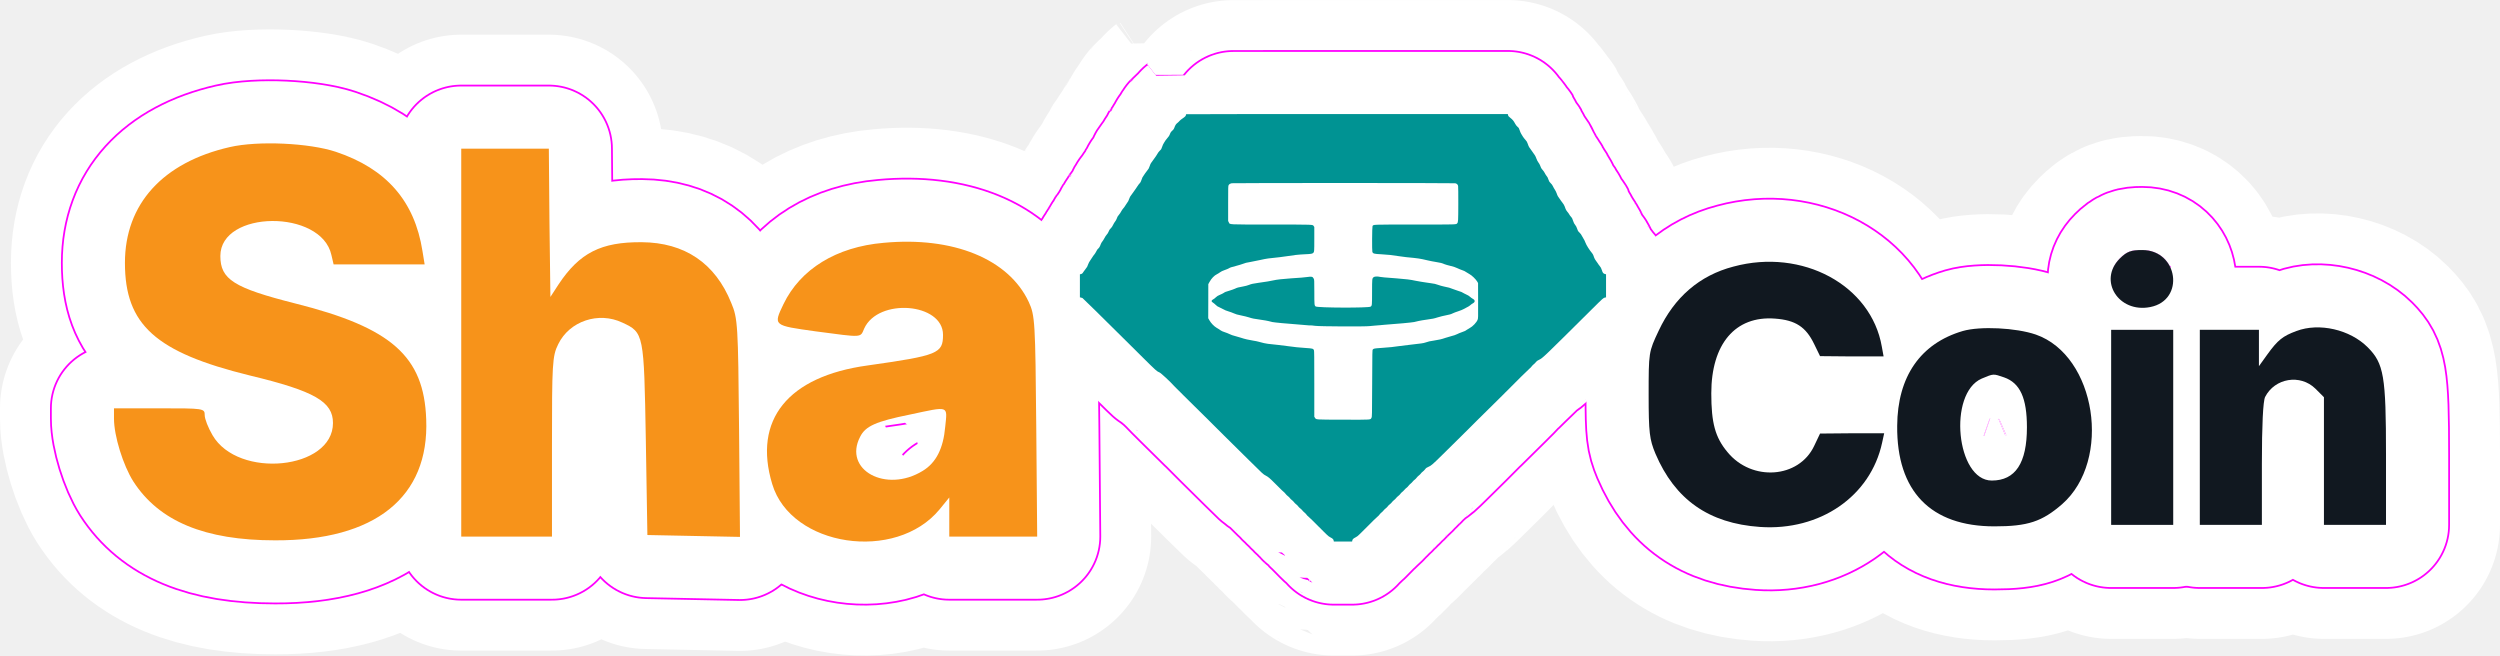
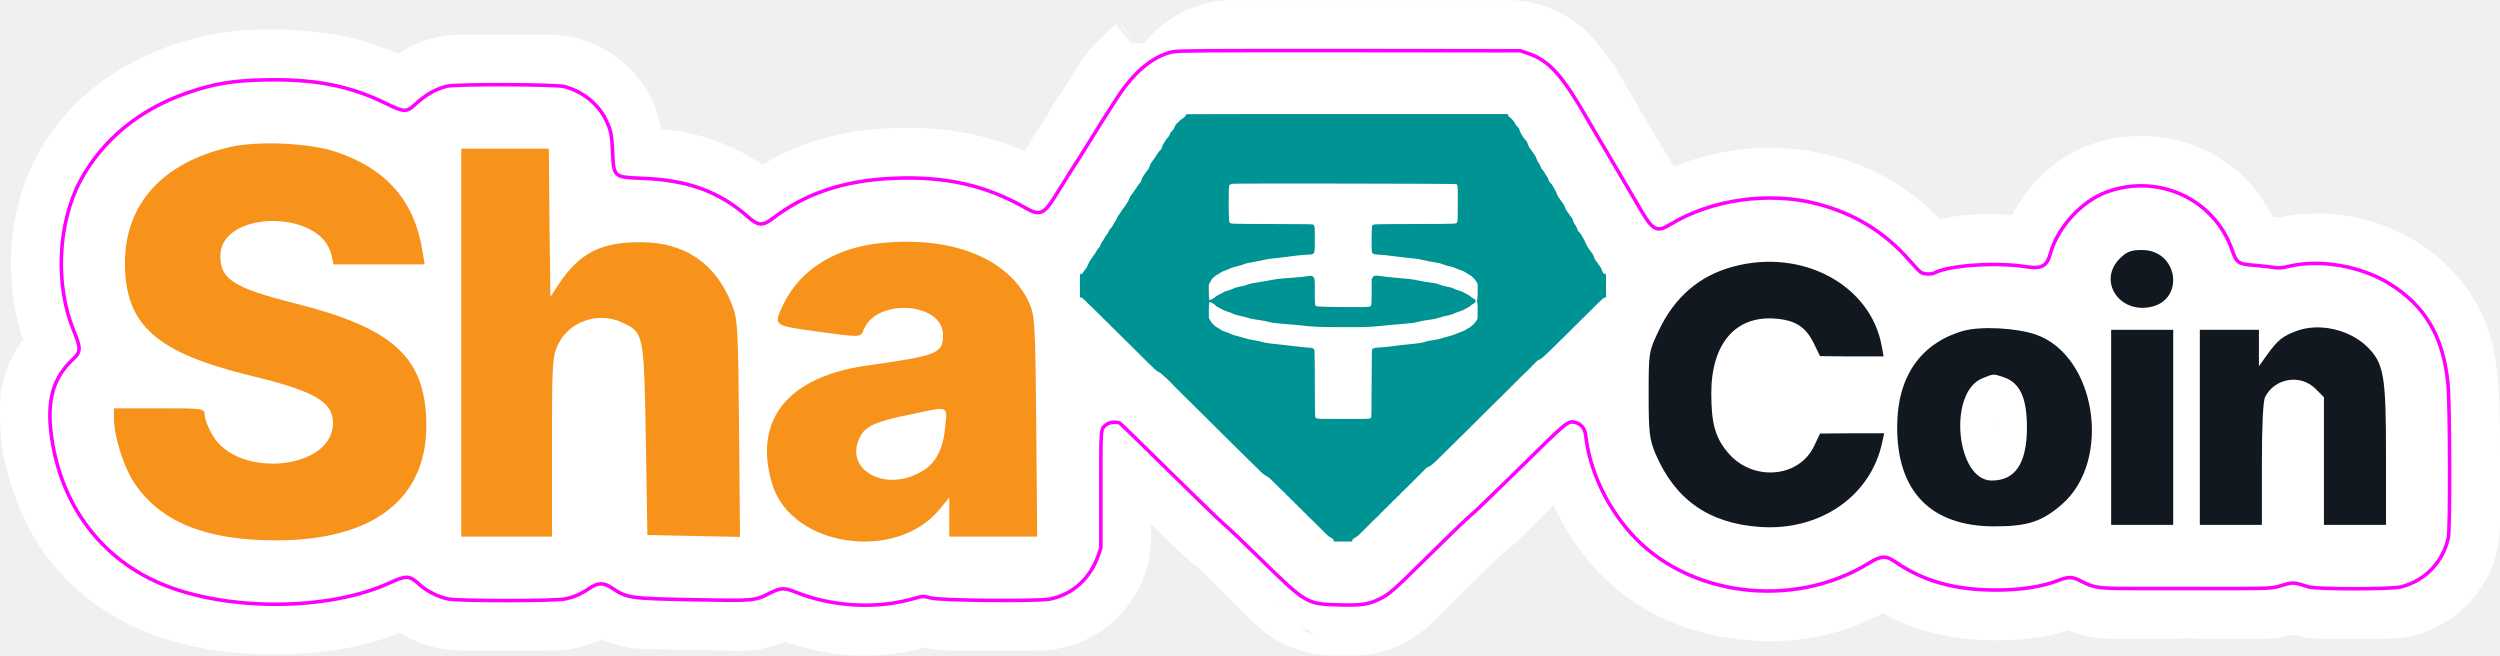
<svg xmlns="http://www.w3.org/2000/svg" viewBox="-16.032 -16.032 351.617 92.19" width="6.25in" height="1.639in">
  <g transform="translate(0.0 4.125) scale(0.4400046)">
    <g transform="translate(-46,338.6872) scale(0.1,-0.1)" fill="#fff" stroke="#fff" stroke-width="728.735" stroke-linejoin="round" stroke-linecap="round">
      <path d="M830 3375 c-214 -49 -335 -182 -335 -370 0 -198 98 -286 399 -360 208 -50 266 -84 266 -152 0 -149 -303 -180 -385 -39 -14 24 -25 52 -25 64 0 22 -3 22 -145 22 l-145 0 0 -33 c0 -55 29 -149 62 -201 82 -127 228 -188 453 -188 320 -1 493 138 483 387 -7 201 -111 293 -418 370 -197 50 -240 77 -240 152 0 147 323 150 355 3 l7 -30 145 0 146 0 -7 43 c-25 159 -115 263 -277 317 -84 28 -248 36 -339 15z" />
      <path d="M1570 2750 l0 -620 145 0 145 0 0 287 c0 266 1 290 20 328 36 74 129 105 205 69 69 -32 69 -35 75 -374 l5 -305 148 -3 148 -3 -3 348 c-3 328 -4 351 -25 400 -51 127 -149 193 -286 194 -130 1 -199 -34 -266 -135 l-26 -40 -3 237 -2 237 -140 0 -140 0 0 -620z" />
      <path d="M2920 3069 c-151 -13 -266 -84 -320 -196 -33 -69 -33 -68 103 -87 152 -20 142 -21 155 9 45 99 252 82 252 -20 0 -60 -16 -66 -241 -98 -255 -35 -367 -174 -305 -379 60 -201 395 -251 535 -81 l31 38 0 -63 0 -62 141 0 140 0 -3 353 c-3 333 -4 354 -24 397 -64 137 -241 210 -464 189z m197 -588 c-6 -69 -29 -115 -72 -141 -117 -72 -255 3 -200 109 17 34 50 49 159 71 127 27 120 30 113 -39z" />
    </g>
  </g>
  <g transform="translate(135.8527 0.0) scale(0.037)">
    <g transform="translate(0,1625) scale(0.1,-0.1)" fill="#fff" stroke="#fff" stroke-width="8666.127" stroke-linejoin="round">
      <path d="M4037 16243 c-4 -3 -7 -16 -7 -28 0 -35 -35 -71 -126 -131 -46 -30 -98 -72 -114 -92 -16 -20 -54 -57 -85 -81 -55 -44 -81 -85 -120 -193 -9 -26 -31 -60 -48 -75 -74 -66 -93 -92 -116 -158 -19 -53 -39 -84 -88 -138 -35 -38 -71 -83 -79 -99 -9 -17 -35 -58 -58 -92 -25 -37 -53 -96 -70 -151 -26 -82 -33 -95 -87 -145 -36 -35 -71 -81 -94 -124 -20 -38 -75 -121 -123 -184 -125 -164 -138 -185 -172 -287 -25 -76 -41 -104 -86 -156 -31 -35 -67 -84 -82 -109 -14 -25 -40 -63 -57 -85 -41 -52 -57 -83 -89 -181 -20 -62 -36 -89 -67 -120 -22 -21 -59 -70 -81 -107 -21 -37 -52 -82 -67 -100 -16 -18 -53 -70 -83 -117 -30 -47 -73 -106 -95 -132 -26 -30 -49 -71 -63 -115 -30 -89 -51 -130 -95 -183 -20 -24 -48 -66 -62 -94 -14 -27 -47 -72 -73 -100 -26 -28 -63 -83 -83 -121 -19 -39 -55 -93 -80 -120 -49 -56 -67 -86 -91 -160 -9 -28 -35 -73 -57 -100 -23 -28 -59 -87 -80 -133 -28 -59 -52 -95 -88 -128 -39 -36 -56 -62 -77 -118 -19 -48 -43 -87 -75 -121 -26 -28 -65 -87 -87 -133 -23 -45 -59 -103 -81 -128 -23 -27 -48 -70 -60 -106 -27 -80 -64 -142 -101 -168 -18 -13 -44 -51 -66 -98 -20 -42 -56 -98 -79 -125 -24 -26 -58 -73 -75 -105 -18 -31 -55 -87 -82 -124 -28 -38 -59 -96 -72 -135 -31 -91 -46 -118 -99 -180 -25 -29 -61 -79 -81 -110 -38 -63 -54 -77 -104 -88 l-32 -7 0 -438 0 -438 37 -7 c21 -3 48 -12 61 -19 18 -10 680 -661 1653 -1626 80 -80 366 -363 635 -630 502 -498 542 -535 640 -572 53 -20 415 -356 559 -519 17 -19 52 -54 78 -79 26 -25 98 -96 160 -158 62 -62 123 -124 137 -138 37 -37 802 -791 937 -925 65 -63 134 -132 153 -153 19 -21 211 -212 427 -425 216 -212 640 -631 942 -931 543 -537 552 -546 640 -590 97 -50 156 -99 344 -288 242 -243 365 -362 374 -362 5 0 23 -22 42 -48 19 -27 56 -64 83 -83 26 -19 61 -53 78 -76 16 -23 52 -57 78 -77 27 -19 62 -54 78 -77 16 -23 52 -59 81 -81 30 -21 65 -56 79 -78 14 -22 50 -57 79 -79 29 -22 66 -57 81 -78 15 -21 49 -55 76 -76 27 -21 65 -60 84 -87 20 -28 40 -50 46 -50 9 0 334 -317 398 -387 14 -16 45 -46 69 -68 24 -22 58 -56 75 -75 17 -19 51 -52 75 -75 24 -22 73 -70 110 -107 42 -43 89 -78 131 -98 85 -42 119 -75 126 -122 l7 -38 347 0 347 0 7 38 c7 47 41 80 126 122 42 20 89 55 131 98 37 37 86 85 110 107 24 23 58 56 75 75 17 19 51 53 75 75 24 22 55 52 69 68 64 70 389 387 398 387 6 0 26 22 46 50 19 27 57 66 84 87 27 21 61 55 76 76 15 21 52 56 81 78 29 22 65 57 79 79 14 22 49 57 79 78 29 22 65 58 81 81 16 23 51 58 78 77 26 20 62 54 78 77 17 23 52 57 78 76 27 19 64 56 83 82 18 26 48 57 66 69 18 12 58 51 89 86 30 35 69 72 86 81 16 10 45 39 63 65 19 26 56 64 83 85 27 21 61 55 77 76 15 22 49 55 76 74 26 19 64 56 83 84 20 27 58 65 85 84 26 19 60 53 74 74 15 22 46 53 71 70 24 17 64 57 88 88 38 50 54 62 123 91 108 45 161 91 551 476 184 182 512 505 727 717 216 213 408 404 427 425 19 21 88 90 153 153 135 134 900 888 937 925 14 14 75 76 137 138 62 62 134 133 160 158 26 25 62 60 78 79 63 70 663 659 689 677 16 10 45 41 67 70 21 29 58 66 82 84 24 17 60 53 79 79 29 39 54 57 120 89 144 69 125 51 2039 1951 402 399 410 406 472 416 l37 7 0 439 0 439 -27 6 c-74 15 -101 45 -129 144 -22 73 -48 123 -88 168 -19 20 -47 60 -64 89 -17 28 -51 76 -75 106 -25 31 -54 81 -66 114 -12 32 -28 76 -36 99 -9 23 -30 59 -49 80 -98 116 -216 304 -250 398 -19 53 -50 118 -70 144 -19 27 -49 78 -65 113 -20 44 -47 81 -87 120 -54 50 -63 64 -92 150 -24 68 -45 109 -77 147 -32 39 -52 76 -70 133 -31 101 -47 131 -95 183 -20 22 -47 59 -58 81 -11 22 -43 66 -70 97 -30 34 -59 80 -71 115 -12 32 -28 77 -37 100 -8 23 -25 55 -37 72 -12 17 -60 83 -107 146 -111 152 -125 175 -156 269 -15 43 -46 107 -70 142 -24 35 -57 93 -73 129 -21 46 -47 82 -86 118 -47 44 -59 64 -80 125 -30 88 -39 106 -82 158 -19 23 -47 69 -63 103 -16 33 -53 86 -81 117 -50 55 -66 85 -103 187 -10 26 -36 71 -59 99 -27 34 -54 88 -78 155 -33 90 -51 120 -152 256 -129 173 -133 179 -173 296 -24 71 -39 96 -89 151 -34 36 -76 91 -94 120 -18 30 -48 79 -66 108 -18 29 -45 90 -59 137 -24 77 -31 88 -81 131 -36 32 -66 70 -91 118 -55 105 -95 154 -182 222 -66 52 -78 66 -86 102 l-10 42 -6111 0 c-3362 0 -6115 -3 -6118 -7z" />
    </g>
  </g>
  <g transform="translate(215.8527 19.125) scale(0.4156634)">
    <g transform="translate(-45.52095,350) scale(0.1,-0.1)" fill="#fff" stroke="#fff" stroke-width="771.409" stroke-linejoin="round" stroke-linecap="round">
      <path d="M2049 3471 c-74 -74 -4 -185 103 -164 119 23 95 193 -27 193 -38 0 -52 -5 -76 -29z" />
      <path d="M742 3444 c-115 -30 -200 -104 -253 -217 -34 -72 -34 -73 -34 -217 0 -128 3 -151 23 -199 66 -155 180 -236 354 -248 203 -14 374 104 413 285 l7 32 -109 0 -108 -1 -20 -42 c-52 -110 -211 -121 -293 -21 -42 50 -55 99 -55 199 0 167 81 263 215 253 70 -5 105 -28 133 -86 l20 -41 107 -1 108 0 -6 33 c-36 208 -269 334 -502 271z" />
      <path d="M1518 3226 c-143 -42 -221 -154 -222 -321 -2 -221 113 -340 329 -340 113 0 161 16 229 75 170 149 115 503 -89 574 -67 23 -188 29 -247 12z m140 -157 c54 -19 77 -70 77 -169 0 -121 -39 -180 -119 -180 -120 0 -149 295 -34 345 41 17 38 17 76 4z" />
      <path d="M2647 3226 c-46 -17 -63 -30 -99 -80 l-28 -39 0 61 0 62 -100 0 -100 0 0 -330 0 -330 105 0 105 0 0 206 c0 131 4 213 11 227 33 64 119 78 170 28 l29 -29 0 -216 0 -216 105 0 105 0 0 238 c0 265 -7 308 -62 363 -60 60 -164 84 -241 55z" />
      <path d="M2020 2900 l0 -330 105 0 105 0 0 330 0 330 -105 0 -105 0 0 -330z" />
    </g>
  </g>
  <g transform="translate(0.0 4.125) scale(0.4400046)">
    <g transform="translate(-46,338.6872) scale(0.1,-0.1)" fill="#fff" stroke="#fff" stroke-width="409.087" stroke-linejoin="round" stroke-linecap="round">
      <path d="M830 3375 c-214 -49 -335 -182 -335 -370 0 -198 98 -286 399 -360 208 -50 266 -84 266 -152 0 -149 -303 -180 -385 -39 -14 24 -25 52 -25 64 0 22 -3 22 -145 22 l-145 0 0 -33 c0 -55 29 -149 62 -201 82 -127 228 -188 453 -188 320 -1 493 138 483 387 -7 201 -111 293 -418 370 -197 50 -240 77 -240 152 0 147 323 150 355 3 l7 -30 145 0 146 0 -7 43 c-25 159 -115 263 -277 317 -84 28 -248 36 -339 15z" />
      <path d="M1570 2750 l0 -620 145 0 145 0 0 287 c0 266 1 290 20 328 36 74 129 105 205 69 69 -32 69 -35 75 -374 l5 -305 148 -3 148 -3 -3 348 c-3 328 -4 351 -25 400 -51 127 -149 193 -286 194 -130 1 -199 -34 -266 -135 l-26 -40 -3 237 -2 237 -140 0 -140 0 0 -620z" />
      <path d="M2920 3069 c-151 -13 -266 -84 -320 -196 -33 -69 -33 -68 103 -87 152 -20 142 -21 155 9 45 99 252 82 252 -20 0 -60 -16 -66 -241 -98 -255 -35 -367 -174 -305 -379 60 -201 395 -251 535 -81 l31 38 0 -63 0 -62 141 0 140 0 -3 353 c-3 333 -4 354 -24 397 -64 137 -241 210 -464 189z m197 -588 c-6 -69 -29 -115 -72 -141 -117 -72 -255 3 -200 109 17 34 50 49 159 71 127 27 120 30 113 -39z" />
    </g>
  </g>
  <g transform="translate(135.8527 0.0) scale(0.037)">
    <g transform="translate(0,1625) scale(0.1,-0.1)" fill="#fff" stroke="#fff" stroke-width="4864.865" stroke-linejoin="round">
      <path d="M4037 16243 c-4 -3 -7 -16 -7 -28 0 -35 -35 -71 -126 -131 -46 -30 -98 -72 -114 -92 -16 -20 -54 -57 -85 -81 -55 -44 -81 -85 -120 -193 -9 -26 -31 -60 -48 -75 -74 -66 -93 -92 -116 -158 -19 -53 -39 -84 -88 -138 -35 -38 -71 -83 -79 -99 -9 -17 -35 -58 -58 -92 -25 -37 -53 -96 -70 -151 -26 -82 -33 -95 -87 -145 -36 -35 -71 -81 -94 -124 -20 -38 -75 -121 -123 -184 -125 -164 -138 -185 -172 -287 -25 -76 -41 -104 -86 -156 -31 -35 -67 -84 -82 -109 -14 -25 -40 -63 -57 -85 -41 -52 -57 -83 -89 -181 -20 -62 -36 -89 -67 -120 -22 -21 -59 -70 -81 -107 -21 -37 -52 -82 -67 -100 -16 -18 -53 -70 -83 -117 -30 -47 -73 -106 -95 -132 -26 -30 -49 -71 -63 -115 -30 -89 -51 -130 -95 -183 -20 -24 -48 -66 -62 -94 -14 -27 -47 -72 -73 -100 -26 -28 -63 -83 -83 -121 -19 -39 -55 -93 -80 -120 -49 -56 -67 -86 -91 -160 -9 -28 -35 -73 -57 -100 -23 -28 -59 -87 -80 -133 -28 -59 -52 -95 -88 -128 -39 -36 -56 -62 -77 -118 -19 -48 -43 -87 -75 -121 -26 -28 -65 -87 -87 -133 -23 -45 -59 -103 -81 -128 -23 -27 -48 -70 -60 -106 -27 -80 -64 -142 -101 -168 -18 -13 -44 -51 -66 -98 -20 -42 -56 -98 -79 -125 -24 -26 -58 -73 -75 -105 -18 -31 -55 -87 -82 -124 -28 -38 -59 -96 -72 -135 -31 -91 -46 -118 -99 -180 -25 -29 -61 -79 -81 -110 -38 -63 -54 -77 -104 -88 l-32 -7 0 -438 0 -438 37 -7 c21 -3 48 -12 61 -19 18 -10 680 -661 1653 -1626 80 -80 366 -363 635 -630 502 -498 542 -535 640 -572 53 -20 415 -356 559 -519 17 -19 52 -54 78 -79 26 -25 98 -96 160 -158 62 -62 123 -124 137 -138 37 -37 802 -791 937 -925 65 -63 134 -132 153 -153 19 -21 211 -212 427 -425 216 -212 640 -631 942 -931 543 -537 552 -546 640 -590 97 -50 156 -99 344 -288 242 -243 365 -362 374 -362 5 0 23 -22 42 -48 19 -27 56 -64 83 -83 26 -19 61 -53 78 -76 16 -23 52 -57 78 -77 27 -19 62 -54 78 -77 16 -23 52 -59 81 -81 30 -21 65 -56 79 -78 14 -22 50 -57 79 -79 29 -22 66 -57 81 -78 15 -21 49 -55 76 -76 27 -21 65 -60 84 -87 20 -28 40 -50 46 -50 9 0 334 -317 398 -387 14 -16 45 -46 69 -68 24 -22 58 -56 75 -75 17 -19 51 -52 75 -75 24 -22 73 -70 110 -107 42 -43 89 -78 131 -98 85 -42 119 -75 126 -122 l7 -38 347 0 347 0 7 38 c7 47 41 80 126 122 42 20 89 55 131 98 37 37 86 85 110 107 24 23 58 56 75 75 17 19 51 53 75 75 24 22 55 52 69 68 64 70 389 387 398 387 6 0 26 22 46 50 19 27 57 66 84 87 27 21 61 55 76 76 15 21 52 56 81 78 29 22 65 57 79 79 14 22 49 57 79 78 29 22 65 58 81 81 16 23 51 58 78 77 26 20 62 54 78 77 17 23 52 57 78 76 27 19 64 56 83 82 18 26 48 57 66 69 18 12 58 51 89 86 30 35 69 72 86 81 16 10 45 39 63 65 19 26 56 64 83 85 27 21 61 55 77 76 15 22 49 55 76 74 26 19 64 56 83 84 20 27 58 65 85 84 26 19 60 53 74 74 15 22 46 53 71 70 24 17 64 57 88 88 38 50 54 62 123 91 108 45 161 91 551 476 184 182 512 505 727 717 216 213 408 404 427 425 19 21 88 90 153 153 135 134 900 888 937 925 14 14 75 76 137 138 62 62 134 133 160 158 26 25 62 60 78 79 63 70 663 659 689 677 16 10 45 41 67 70 21 29 58 66 82 84 24 17 60 53 79 79 29 39 54 57 120 89 144 69 125 51 2039 1951 402 399 410 406 472 416 l37 7 0 439 0 439 -27 6 c-74 15 -101 45 -129 144 -22 73 -48 123 -88 168 -19 20 -47 60 -64 89 -17 28 -51 76 -75 106 -25 31 -54 81 -66 114 -12 32 -28 76 -36 99 -9 23 -30 59 -49 80 -98 116 -216 304 -250 398 -19 53 -50 118 -70 144 -19 27 -49 78 -65 113 -20 44 -47 81 -87 120 -54 50 -63 64 -92 150 -24 68 -45 109 -77 147 -32 39 -52 76 -70 133 -31 101 -47 131 -95 183 -20 22 -47 59 -58 81 -11 22 -43 66 -70 97 -30 34 -59 80 -71 115 -12 32 -28 77 -37 100 -8 23 -25 55 -37 72 -12 17 -60 83 -107 146 -111 152 -125 175 -156 269 -15 43 -46 107 -70 142 -24 35 -57 93 -73 129 -21 46 -47 82 -86 118 -47 44 -59 64 -80 125 -30 88 -39 106 -82 158 -19 23 -47 69 -63 103 -16 33 -53 86 -81 117 -50 55 -66 85 -103 187 -10 26 -36 71 -59 99 -27 34 -54 88 -78 155 -33 90 -51 120 -152 256 -129 173 -133 179 -173 296 -24 71 -39 96 -89 151 -34 36 -76 91 -94 120 -18 30 -48 79 -66 108 -18 29 -45 90 -59 137 -24 77 -31 88 -81 131 -36 32 -66 70 -91 118 -55 105 -95 154 -182 222 -66 52 -78 66 -86 102 l-10 42 -6111 0 c-3362 0 -6115 -3 -6118 -7z" />
    </g>
  </g>
  <g transform="translate(215.8527 19.125) scale(0.4156634)">
    <g transform="translate(-45.52095,350) scale(0.1,-0.1)" fill="#fff" stroke="#fff" stroke-width="433.043" stroke-linejoin="round" stroke-linecap="round">
      <path d="M2049 3471 c-74 -74 -4 -185 103 -164 119 23 95 193 -27 193 -38 0 -52 -5 -76 -29z" />
      <path d="M742 3444 c-115 -30 -200 -104 -253 -217 -34 -72 -34 -73 -34 -217 0 -128 3 -151 23 -199 66 -155 180 -236 354 -248 203 -14 374 104 413 285 l7 32 -109 0 -108 -1 -20 -42 c-52 -110 -211 -121 -293 -21 -42 50 -55 99 -55 199 0 167 81 263 215 253 70 -5 105 -28 133 -86 l20 -41 107 -1 108 0 -6 33 c-36 208 -269 334 -502 271z" />
      <path d="M1518 3226 c-143 -42 -221 -154 -222 -321 -2 -221 113 -340 329 -340 113 0 161 16 229 75 170 149 115 503 -89 574 -67 23 -188 29 -247 12z m140 -157 c54 -19 77 -70 77 -169 0 -121 -39 -180 -119 -180 -120 0 -149 295 -34 345 41 17 38 17 76 4z" />
      <path d="M2647 3226 c-46 -17 -63 -30 -99 -80 l-28 -39 0 61 0 62 -100 0 -100 0 0 -330 0 -330 105 0 105 0 0 206 c0 131 4 213 11 227 33 64 119 78 170 28 l29 -29 0 -216 0 -216 105 0 105 0 0 238 c0 265 -7 308 -62 363 -60 60 -164 84 -241 55z" />
      <path d="M2020 2900 l0 -330 105 0 105 0 0 330 0 330 -105 0 -105 0 0 -330z" />
    </g>
  </g>
-   <g id="CutContour">
-     <g transform="translate(0.0 4.125) scale(0.4400046)">
-       <g transform="translate(-46,338.6872) scale(0.1,-0.1)" fill="#FF00FF" stroke="#FF00FF" stroke-width="409.087" stroke-linejoin="round" stroke-linecap="round">
-         <path d="M830 3375 c-214 -49 -335 -182 -335 -370 0 -198 98 -286 399 -360 208 -50 266 -84 266 -152 0 -149 -303 -180 -385 -39 -14 24 -25 52 -25 64 0 22 -3 22 -145 22 l-145 0 0 -33 c0 -55 29 -149 62 -201 82 -127 228 -188 453 -188 320 -1 493 138 483 387 -7 201 -111 293 -418 370 -197 50 -240 77 -240 152 0 147 323 150 355 3 l7 -30 145 0 146 0 -7 43 c-25 159 -115 263 -277 317 -84 28 -248 36 -339 15z" />
-         <path d="M1570 2750 l0 -620 145 0 145 0 0 287 c0 266 1 290 20 328 36 74 129 105 205 69 69 -32 69 -35 75 -374 l5 -305 148 -3 148 -3 -3 348 c-3 328 -4 351 -25 400 -51 127 -149 193 -286 194 -130 1 -199 -34 -266 -135 l-26 -40 -3 237 -2 237 -140 0 -140 0 0 -620z" />
-         <path d="M2920 3069 c-151 -13 -266 -84 -320 -196 -33 -69 -33 -68 103 -87 152 -20 142 -21 155 9 45 99 252 82 252 -20 0 -60 -16 -66 -241 -98 -255 -35 -367 -174 -305 -379 60 -201 395 -251 535 -81 l31 38 0 -63 0 -62 141 0 140 0 -3 353 c-3 333 -4 354 -24 397 -64 137 -241 210 -464 189z m197 -588 c-6 -69 -29 -115 -72 -141 -117 -72 -255 3 -200 109 17 34 50 49 159 71 127 27 120 30 113 -39z" />
-       </g>
-     </g>
-     <g transform="translate(135.8527 0.0) scale(0.037)">
-       <g transform="translate(0,1625) scale(0.1,-0.1)" fill="#FF00FF" stroke="#FF00FF" stroke-width="4864.865" stroke-linejoin="round">
-         <path d="M4037 16243 c-4 -3 -7 -16 -7 -28 0 -35 -35 -71 -126 -131 -46 -30 -98 -72 -114 -92 -16 -20 -54 -57 -85 -81 -55 -44 -81 -85 -120 -193 -9 -26 -31 -60 -48 -75 -74 -66 -93 -92 -116 -158 -19 -53 -39 -84 -88 -138 -35 -38 -71 -83 -79 -99 -9 -17 -35 -58 -58 -92 -25 -37 -53 -96 -70 -151 -26 -82 -33 -95 -87 -145 -36 -35 -71 -81 -94 -124 -20 -38 -75 -121 -123 -184 -125 -164 -138 -185 -172 -287 -25 -76 -41 -104 -86 -156 -31 -35 -67 -84 -82 -109 -14 -25 -40 -63 -57 -85 -41 -52 -57 -83 -89 -181 -20 -62 -36 -89 -67 -120 -22 -21 -59 -70 -81 -107 -21 -37 -52 -82 -67 -100 -16 -18 -53 -70 -83 -117 -30 -47 -73 -106 -95 -132 -26 -30 -49 -71 -63 -115 -30 -89 -51 -130 -95 -183 -20 -24 -48 -66 -62 -94 -14 -27 -47 -72 -73 -100 -26 -28 -63 -83 -83 -121 -19 -39 -55 -93 -80 -120 -49 -56 -67 -86 -91 -160 -9 -28 -35 -73 -57 -100 -23 -28 -59 -87 -80 -133 -28 -59 -52 -95 -88 -128 -39 -36 -56 -62 -77 -118 -19 -48 -43 -87 -75 -121 -26 -28 -65 -87 -87 -133 -23 -45 -59 -103 -81 -128 -23 -27 -48 -70 -60 -106 -27 -80 -64 -142 -101 -168 -18 -13 -44 -51 -66 -98 -20 -42 -56 -98 -79 -125 -24 -26 -58 -73 -75 -105 -18 -31 -55 -87 -82 -124 -28 -38 -59 -96 -72 -135 -31 -91 -46 -118 -99 -180 -25 -29 -61 -79 -81 -110 -38 -63 -54 -77 -104 -88 l-32 -7 0 -438 0 -438 37 -7 c21 -3 48 -12 61 -19 18 -10 680 -661 1653 -1626 80 -80 366 -363 635 -630 502 -498 542 -535 640 -572 53 -20 415 -356 559 -519 17 -19 52 -54 78 -79 26 -25 98 -96 160 -158 62 -62 123 -124 137 -138 37 -37 802 -791 937 -925 65 -63 134 -132 153 -153 19 -21 211 -212 427 -425 216 -212 640 -631 942 -931 543 -537 552 -546 640 -590 97 -50 156 -99 344 -288 242 -243 365 -362 374 -362 5 0 23 -22 42 -48 19 -27 56 -64 83 -83 26 -19 61 -53 78 -76 16 -23 52 -57 78 -77 27 -19 62 -54 78 -77 16 -23 52 -59 81 -81 30 -21 65 -56 79 -78 14 -22 50 -57 79 -79 29 -22 66 -57 81 -78 15 -21 49 -55 76 -76 27 -21 65 -60 84 -87 20 -28 40 -50 46 -50 9 0 334 -317 398 -387 14 -16 45 -46 69 -68 24 -22 58 -56 75 -75 17 -19 51 -52 75 -75 24 -22 73 -70 110 -107 42 -43 89 -78 131 -98 85 -42 119 -75 126 -122 l7 -38 347 0 347 0 7 38 c7 47 41 80 126 122 42 20 89 55 131 98 37 37 86 85 110 107 24 23 58 56 75 75 17 19 51 53 75 75 24 22 55 52 69 68 64 70 389 387 398 387 6 0 26 22 46 50 19 27 57 66 84 87 27 21 61 55 76 76 15 21 52 56 81 78 29 22 65 57 79 79 14 22 49 57 79 78 29 22 65 58 81 81 16 23 51 58 78 77 26 20 62 54 78 77 17 23 52 57 78 76 27 19 64 56 83 82 18 26 48 57 66 69 18 12 58 51 89 86 30 35 69 72 86 81 16 10 45 39 63 65 19 26 56 64 83 85 27 21 61 55 77 76 15 22 49 55 76 74 26 19 64 56 83 84 20 27 58 65 85 84 26 19 60 53 74 74 15 22 46 53 71 70 24 17 64 57 88 88 38 50 54 62 123 91 108 45 161 91 551 476 184 182 512 505 727 717 216 213 408 404 427 425 19 21 88 90 153 153 135 134 900 888 937 925 14 14 75 76 137 138 62 62 134 133 160 158 26 25 62 60 78 79 63 70 663 659 689 677 16 10 45 41 67 70 21 29 58 66 82 84 24 17 60 53 79 79 29 39 54 57 120 89 144 69 125 51 2039 1951 402 399 410 406 472 416 l37 7 0 439 0 439 -27 6 c-74 15 -101 45 -129 144 -22 73 -48 123 -88 168 -19 20 -47 60 -64 89 -17 28 -51 76 -75 106 -25 31 -54 81 -66 114 -12 32 -28 76 -36 99 -9 23 -30 59 -49 80 -98 116 -216 304 -250 398 -19 53 -50 118 -70 144 -19 27 -49 78 -65 113 -20 44 -47 81 -87 120 -54 50 -63 64 -92 150 -24 68 -45 109 -77 147 -32 39 -52 76 -70 133 -31 101 -47 131 -95 183 -20 22 -47 59 -58 81 -11 22 -43 66 -70 97 -30 34 -59 80 -71 115 -12 32 -28 77 -37 100 -8 23 -25 55 -37 72 -12 17 -60 83 -107 146 -111 152 -125 175 -156 269 -15 43 -46 107 -70 142 -24 35 -57 93 -73 129 -21 46 -47 82 -86 118 -47 44 -59 64 -80 125 -30 88 -39 106 -82 158 -19 23 -47 69 -63 103 -16 33 -53 86 -81 117 -50 55 -66 85 -103 187 -10 26 -36 71 -59 99 -27 34 -54 88 -78 155 -33 90 -51 120 -152 256 -129 173 -133 179 -173 296 -24 71 -39 96 -89 151 -34 36 -76 91 -94 120 -18 30 -48 79 -66 108 -18 29 -45 90 -59 137 -24 77 -31 88 -81 131 -36 32 -66 70 -91 118 -55 105 -95 154 -182 222 -66 52 -78 66 -86 102 l-10 42 -6111 0 c-3362 0 -6115 -3 -6118 -7z" />
-       </g>
-     </g>
-     <g transform="translate(215.8527 19.125) scale(0.4156634)">
-       <g transform="translate(-45.52095,350) scale(0.1,-0.1)" fill="#FF00FF" stroke="#FF00FF" stroke-width="433.043" stroke-linejoin="round" stroke-linecap="round">
-         <path d="M2049 3471 c-74 -74 -4 -185 103 -164 119 23 95 193 -27 193 -38 0 -52 -5 -76 -29z" />
-         <path d="M742 3444 c-115 -30 -200 -104 -253 -217 -34 -72 -34 -73 -34 -217 0 -128 3 -151 23 -199 66 -155 180 -236 354 -248 203 -14 374 104 413 285 l7 32 -109 0 -108 -1 -20 -42 c-52 -110 -211 -121 -293 -21 -42 50 -55 99 -55 199 0 167 81 263 215 253 70 -5 105 -28 133 -86 l20 -41 107 -1 108 0 -6 33 c-36 208 -269 334 -502 271z" />
-         <path d="M1518 3226 c-143 -42 -221 -154 -222 -321 -2 -221 113 -340 329 -340 113 0 161 16 229 75 170 149 115 503 -89 574 -67 23 -188 29 -247 12z m140 -157 c54 -19 77 -70 77 -169 0 -121 -39 -180 -119 -180 -120 0 -149 295 -34 345 41 17 38 17 76 4z" />
-         <path d="M2647 3226 c-46 -17 -63 -30 -99 -80 l-28 -39 0 61 0 62 -100 0 -100 0 0 -330 0 -330 105 0 105 0 0 206 c0 131 4 213 11 227 33 64 119 78 170 28 l29 -29 0 -216 0 -216 105 0 105 0 0 238 c0 265 -7 308 -62 363 -60 60 -164 84 -241 55z" />
-         <path d="M2020 2900 l0 -330 105 0 105 0 0 330 0 330 -105 0 -105 0 0 -330z" />
-       </g>
-     </g>
-     <g transform="translate(0.0 4.125) scale(0.4400046)">
-       <g transform="translate(-46,338.6872) scale(0.1,-0.1)" fill="#fff" stroke="#fff" stroke-width="397.723" stroke-linejoin="round" stroke-linecap="round">
-         <path d="M830 3375 c-214 -49 -335 -182 -335 -370 0 -198 98 -286 399 -360 208 -50 266 -84 266 -152 0 -149 -303 -180 -385 -39 -14 24 -25 52 -25 64 0 22 -3 22 -145 22 l-145 0 0 -33 c0 -55 29 -149 62 -201 82 -127 228 -188 453 -188 320 -1 493 138 483 387 -7 201 -111 293 -418 370 -197 50 -240 77 -240 152 0 147 323 150 355 3 l7 -30 145 0 146 0 -7 43 c-25 159 -115 263 -277 317 -84 28 -248 36 -339 15z" />
-         <path d="M1570 2750 l0 -620 145 0 145 0 0 287 c0 266 1 290 20 328 36 74 129 105 205 69 69 -32 69 -35 75 -374 l5 -305 148 -3 148 -3 -3 348 c-3 328 -4 351 -25 400 -51 127 -149 193 -286 194 -130 1 -199 -34 -266 -135 l-26 -40 -3 237 -2 237 -140 0 -140 0 0 -620z" />
-         <path d="M2920 3069 c-151 -13 -266 -84 -320 -196 -33 -69 -33 -68 103 -87 152 -20 142 -21 155 9 45 99 252 82 252 -20 0 -60 -16 -66 -241 -98 -255 -35 -367 -174 -305 -379 60 -201 395 -251 535 -81 l31 38 0 -63 0 -62 141 0 140 0 -3 353 c-3 333 -4 354 -24 397 -64 137 -241 210 -464 189z m197 -588 c-6 -69 -29 -115 -72 -141 -117 -72 -255 3 -200 109 17 34 50 49 159 71 127 27 120 30 113 -39z" />
-       </g>
-     </g>
-     <g transform="translate(135.8527 0.0) scale(0.037)">
-       <g transform="translate(0,1625) scale(0.1,-0.1)" fill="#fff" stroke="#fff" stroke-width="4729.73" stroke-linejoin="round">
-         <path d="M4037 16243 c-4 -3 -7 -16 -7 -28 0 -35 -35 -71 -126 -131 -46 -30 -98 -72 -114 -92 -16 -20 -54 -57 -85 -81 -55 -44 -81 -85 -120 -193 -9 -26 -31 -60 -48 -75 -74 -66 -93 -92 -116 -158 -19 -53 -39 -84 -88 -138 -35 -38 -71 -83 -79 -99 -9 -17 -35 -58 -58 -92 -25 -37 -53 -96 -70 -151 -26 -82 -33 -95 -87 -145 -36 -35 -71 -81 -94 -124 -20 -38 -75 -121 -123 -184 -125 -164 -138 -185 -172 -287 -25 -76 -41 -104 -86 -156 -31 -35 -67 -84 -82 -109 -14 -25 -40 -63 -57 -85 -41 -52 -57 -83 -89 -181 -20 -62 -36 -89 -67 -120 -22 -21 -59 -70 -81 -107 -21 -37 -52 -82 -67 -100 -16 -18 -53 -70 -83 -117 -30 -47 -73 -106 -95 -132 -26 -30 -49 -71 -63 -115 -30 -89 -51 -130 -95 -183 -20 -24 -48 -66 -62 -94 -14 -27 -47 -72 -73 -100 -26 -28 -63 -83 -83 -121 -19 -39 -55 -93 -80 -120 -49 -56 -67 -86 -91 -160 -9 -28 -35 -73 -57 -100 -23 -28 -59 -87 -80 -133 -28 -59 -52 -95 -88 -128 -39 -36 -56 -62 -77 -118 -19 -48 -43 -87 -75 -121 -26 -28 -65 -87 -87 -133 -23 -45 -59 -103 -81 -128 -23 -27 -48 -70 -60 -106 -27 -80 -64 -142 -101 -168 -18 -13 -44 -51 -66 -98 -20 -42 -56 -98 -79 -125 -24 -26 -58 -73 -75 -105 -18 -31 -55 -87 -82 -124 -28 -38 -59 -96 -72 -135 -31 -91 -46 -118 -99 -180 -25 -29 -61 -79 -81 -110 -38 -63 -54 -77 -104 -88 l-32 -7 0 -438 0 -438 37 -7 c21 -3 48 -12 61 -19 18 -10 680 -661 1653 -1626 80 -80 366 -363 635 -630 502 -498 542 -535 640 -572 53 -20 415 -356 559 -519 17 -19 52 -54 78 -79 26 -25 98 -96 160 -158 62 -62 123 -124 137 -138 37 -37 802 -791 937 -925 65 -63 134 -132 153 -153 19 -21 211 -212 427 -425 216 -212 640 -631 942 -931 543 -537 552 -546 640 -590 97 -50 156 -99 344 -288 242 -243 365 -362 374 -362 5 0 23 -22 42 -48 19 -27 56 -64 83 -83 26 -19 61 -53 78 -76 16 -23 52 -57 78 -77 27 -19 62 -54 78 -77 16 -23 52 -59 81 -81 30 -21 65 -56 79 -78 14 -22 50 -57 79 -79 29 -22 66 -57 81 -78 15 -21 49 -55 76 -76 27 -21 65 -60 84 -87 20 -28 40 -50 46 -50 9 0 334 -317 398 -387 14 -16 45 -46 69 -68 24 -22 58 -56 75 -75 17 -19 51 -52 75 -75 24 -22 73 -70 110 -107 42 -43 89 -78 131 -98 85 -42 119 -75 126 -122 l7 -38 347 0 347 0 7 38 c7 47 41 80 126 122 42 20 89 55 131 98 37 37 86 85 110 107 24 23 58 56 75 75 17 19 51 53 75 75 24 22 55 52 69 68 64 70 389 387 398 387 6 0 26 22 46 50 19 27 57 66 84 87 27 21 61 55 76 76 15 21 52 56 81 78 29 22 65 57 79 79 14 22 49 57 79 78 29 22 65 58 81 81 16 23 51 58 78 77 26 20 62 54 78 77 17 23 52 57 78 76 27 19 64 56 83 82 18 26 48 57 66 69 18 12 58 51 89 86 30 35 69 72 86 81 16 10 45 39 63 65 19 26 56 64 83 85 27 21 61 55 77 76 15 22 49 55 76 74 26 19 64 56 83 84 20 27 58 65 85 84 26 19 60 53 74 74 15 22 46 53 71 70 24 17 64 57 88 88 38 50 54 62 123 91 108 45 161 91 551 476 184 182 512 505 727 717 216 213 408 404 427 425 19 21 88 90 153 153 135 134 900 888 937 925 14 14 75 76 137 138 62 62 134 133 160 158 26 25 62 60 78 79 63 70 663 659 689 677 16 10 45 41 67 70 21 29 58 66 82 84 24 17 60 53 79 79 29 39 54 57 120 89 144 69 125 51 2039 1951 402 399 410 406 472 416 l37 7 0 439 0 439 -27 6 c-74 15 -101 45 -129 144 -22 73 -48 123 -88 168 -19 20 -47 60 -64 89 -17 28 -51 76 -75 106 -25 31 -54 81 -66 114 -12 32 -28 76 -36 99 -9 23 -30 59 -49 80 -98 116 -216 304 -250 398 -19 53 -50 118 -70 144 -19 27 -49 78 -65 113 -20 44 -47 81 -87 120 -54 50 -63 64 -92 150 -24 68 -45 109 -77 147 -32 39 -52 76 -70 133 -31 101 -47 131 -95 183 -20 22 -47 59 -58 81 -11 22 -43 66 -70 97 -30 34 -59 80 -71 115 -12 32 -28 77 -37 100 -8 23 -25 55 -37 72 -12 17 -60 83 -107 146 -111 152 -125 175 -156 269 -15 43 -46 107 -70 142 -24 35 -57 93 -73 129 -21 46 -47 82 -86 118 -47 44 -59 64 -80 125 -30 88 -39 106 -82 158 -19 23 -47 69 -63 103 -16 33 -53 86 -81 117 -50 55 -66 85 -103 187 -10 26 -36 71 -59 99 -27 34 -54 88 -78 155 -33 90 -51 120 -152 256 -129 173 -133 179 -173 296 -24 71 -39 96 -89 151 -34 36 -76 91 -94 120 -18 30 -48 79 -66 108 -18 29 -45 90 -59 137 -24 77 -31 88 -81 131 -36 32 -66 70 -91 118 -55 105 -95 154 -182 222 -66 52 -78 66 -86 102 l-10 42 -6111 0 c-3362 0 -6115 -3 -6118 -7z" />
-       </g>
-     </g>
-     <g transform="translate(215.8527 19.125) scale(0.4156634)">
-       <g transform="translate(-45.52095,350) scale(0.1,-0.1)" fill="#fff" stroke="#fff" stroke-width="421.014" stroke-linejoin="round" stroke-linecap="round">
-         <path d="M2049 3471 c-74 -74 -4 -185 103 -164 119 23 95 193 -27 193 -38 0 -52 -5 -76 -29z" />
-         <path d="M742 3444 c-115 -30 -200 -104 -253 -217 -34 -72 -34 -73 -34 -217 0 -128 3 -151 23 -199 66 -155 180 -236 354 -248 203 -14 374 104 413 285 l7 32 -109 0 -108 -1 -20 -42 c-52 -110 -211 -121 -293 -21 -42 50 -55 99 -55 199 0 167 81 263 215 253 70 -5 105 -28 133 -86 l20 -41 107 -1 108 0 -6 33 c-36 208 -269 334 -502 271z" />
-         <path d="M1518 3226 c-143 -42 -221 -154 -222 -321 -2 -221 113 -340 329 -340 113 0 161 16 229 75 170 149 115 503 -89 574 -67 23 -188 29 -247 12z m140 -157 c54 -19 77 -70 77 -169 0 -121 -39 -180 -119 -180 -120 0 -149 295 -34 345 41 17 38 17 76 4z" />
-         <path d="M2647 3226 c-46 -17 -63 -30 -99 -80 l-28 -39 0 61 0 62 -100 0 -100 0 0 -330 0 -330 105 0 105 0 0 206 c0 131 4 213 11 227 33 64 119 78 170 28 l29 -29 0 -216 0 -216 105 0 105 0 0 238 c0 265 -7 308 -62 363 -60 60 -164 84 -241 55z" />
-         <path d="M2020 2900 l0 -330 105 0 105 0 0 330 0 330 -105 0 -105 0 0 -330z" />
-       </g>
+   <g id="CutContour" transform="translate(-40.0 -40.0) scale(0.133184)">
+     <g transform="translate(0,1052) scale(0.1,-0.1)" fill="none" stroke="#FF00FF" stroke-width="37.542">
+       <path d="M14185 8174 c-210 -44 -415 -216 -595 -497 -52 -82 -126 -198 -165 -258 -38 -60 -90 -143 -115 -185 -25 -41 -76 -124 -115 -184 -68 -105 -115 -180 -252 -400 -119 -193 -164 -211 -313 -125 -424 242 -851 337 -1403 313 -516 -23 -925 -160 -1270 -426 -102 -78 -152 -75 -254 15 -309 274 -640 394 -1136 412 -283 10 -287 14 -298 273 -8 185 -18 236 -71 344 -82 168 -245 299 -438 351 -88 24 -1148 27 -1240 4 -121 -30 -228 -92 -337 -193 -90 -84 -117 -83 -298 6 -392 194 -768 266 -1308 253 -327 -8 -517 -40 -792 -134 -510 -174 -906 -499 -1138 -933 -237 -445 -267 -1097 -71 -1575 79 -192 78 -229 -3 -305 -216 -200 -283 -443 -228 -829 102 -718 524 -1280 1161 -1547 694 -290 1763 -285 2409 12 176 81 208 79 310 -14 81 -74 201 -135 307 -156 114 -24 1123 -23 1235 0 94 19 169 52 255 111 90 61 149 64 230 11 174 -115 182 -116 858 -130 654 -13 658 -13 819 69 118 59 151 60 276 10 368 -148 820 -178 1191 -81 54 15 113 30 130 34 20 5 54 0 100 -13 96 -29 1135 -38 1263 -12 241 49 428 221 512 470 l24 70 0 617 c0 686 -5 637 67 691 27 20 104 26 133 10 9 -5 251 -241 539 -525 288 -284 542 -529 564 -545 22 -16 193 -179 380 -362 487 -477 492 -480 839 -488 232 -6 302 5 419 61 104 50 148 89 544 481 201 199 388 379 415 399 28 20 265 249 528 508 512 504 502 496 585 477 58 -13 99 -64 107 -135 40 -357 209 -729 465 -1021 593 -679 1717 -826 2524 -330 135 83 180 84 288 10 291 -200 625 -293 1052 -293 265 0 489 34 661 101 110 43 151 41 246 -9 137 -72 179 -77 624 -76 215 0 435 0 490 0 828 -2 887 -1 965 22 163 48 147 49 320 -5 84 -26 872 -26 974 0 255 65 444 261 501 520 20 91 17 1411 -4 1627 -49 498 -242 826 -626 1060 -297 182 -721 255 -1044 181 -96 -22 -112 -23 -185 -12 -45 6 -134 16 -198 21 -164 13 -179 24 -228 165 -189 538 -785 810 -1330 606 -263 -99 -514 -376 -589 -651 -37 -134 -92 -162 -267 -134 -309 48 -806 13 -956 -67 -31 -17 -114 -14 -142 5 -14 9 -69 66 -123 128 -264 301 -583 496 -979 598 -504 130 -1111 45 -1542 -217 -154 -94 -190 -71 -357 223 -33 58 -96 165 -139 237 -43 73 -102 173 -131 222 -28 50 -79 135 -112 190 -33 55 -80 134 -103 175 -297 523 -435 680 -665 758 l-80 27 -1800 2 c-1551 1 -1810 -1 -1870 -13z" />
    </g>
  </g>
  <g transform="translate(0.0 4.125) scale(0.4400046)">
    <g transform="translate(-46,338.6872) scale(0.1,-0.1)" fill="#F7931A">
      <path d="M830 3375 c-214 -49 -335 -182 -335 -370 0 -198 98 -286 399 -360 208 -50 266 -84 266 -152 0 -149 -303 -180 -385 -39 -14 24 -25 52 -25 64 0 22 -3 22 -145 22 l-145 0 0 -33 c0 -55 29 -149 62 -201 82 -127 228 -188 453 -188 320 -1 493 138 483 387 -7 201 -111 293 -418 370 -197 50 -240 77 -240 152 0 147 323 150 355 3 l7 -30 145 0 146 0 -7 43 c-25 159 -115 263 -277 317 -84 28 -248 36 -339 15z" />
      <path d="M1570 2750 l0 -620 145 0 145 0 0 287 c0 266 1 290 20 328 36 74 129 105 205 69 69 -32 69 -35 75 -374 l5 -305 148 -3 148 -3 -3 348 c-3 328 -4 351 -25 400 -51 127 -149 193 -286 194 -130 1 -199 -34 -266 -135 l-26 -40 -3 237 -2 237 -140 0 -140 0 0 -620z" />
      <path d="M2920 3069 c-151 -13 -266 -84 -320 -196 -33 -69 -33 -68 103 -87 152 -20 142 -21 155 9 45 99 252 82 252 -20 0 -60 -16 -66 -241 -98 -255 -35 -367 -174 -305 -379 60 -201 395 -251 535 -81 l31 38 0 -63 0 -62 141 0 140 0 -3 353 c-3 333 -4 354 -24 397 -64 137 -241 210 -464 189z m197 -588 c-6 -69 -29 -115 -72 -141 -117 -72 -255 3 -200 109 17 34 50 49 159 71 127 27 120 30 113 -39z" />
    </g>
  </g>
  <g transform="translate(135.8527 0.0) scale(0.037)">
    <g transform="translate(0,1625) scale(0.1,-0.1)" fill="#009393">
      <path d="M4037 16243 c-4 -3 -7 -16 -7 -28 0 -35 -35 -71 -126 -131 -46 -30 -98 -72 -114 -92 -16 -20 -54 -57 -85 -81 -55 -44 -81 -85 -120 -193 -9 -26 -31 -60 -48 -75 -74 -66 -93 -92 -116 -158 -19 -53 -39 -84 -88 -138 -35 -38 -71 -83 -79 -99 -9 -17 -35 -58 -58 -92 -25 -37 -53 -96 -70 -151 -26 -82 -33 -95 -87 -145 -36 -35 -71 -81 -94 -124 -20 -38 -75 -121 -123 -184 -125 -164 -138 -185 -172 -287 -25 -76 -41 -104 -86 -156 -31 -35 -67 -84 -82 -109 -14 -25 -40 -63 -57 -85 -41 -52 -57 -83 -89 -181 -20 -62 -36 -89 -67 -120 -22 -21 -59 -70 -81 -107 -21 -37 -52 -82 -67 -100 -16 -18 -53 -70 -83 -117 -30 -47 -73 -106 -95 -132 -26 -30 -49 -71 -63 -115 -30 -89 -51 -130 -95 -183 -20 -24 -48 -66 -62 -94 -14 -27 -47 -72 -73 -100 -26 -28 -63 -83 -83 -121 -19 -39 -55 -93 -80 -120 -49 -56 -67 -86 -91 -160 -9 -28 -35 -73 -57 -100 -23 -28 -59 -87 -80 -133 -28 -59 -52 -95 -88 -128 -39 -36 -56 -62 -77 -118 -19 -48 -43 -87 -75 -121 -26 -28 -65 -87 -87 -133 -23 -45 -59 -103 -81 -128 -23 -27 -48 -70 -60 -106 -27 -80 -64 -142 -101 -168 -18 -13 -44 -51 -66 -98 -20 -42 -56 -98 -79 -125 -24 -26 -58 -73 -75 -105 -18 -31 -55 -87 -82 -124 -28 -38 -59 -96 -72 -135 -31 -91 -46 -118 -99 -180 -25 -29 -61 -79 -81 -110 -38 -63 -54 -77 -104 -88 l-32 -7 0 -438 0 -438 37 -7 c21 -3 48 -12 61 -19 18 -10 680 -661 1653 -1626 80 -80 366 -363 635 -630 502 -498 542 -535 640 -572 53 -20 415 -356 559 -519 17 -19 52 -54 78 -79 26 -25 98 -96 160 -158 62 -62 123 -124 137 -138 37 -37 802 -791 937 -925 65 -63 134 -132 153 -153 19 -21 211 -212 427 -425 216 -212 640 -631 942 -931 543 -537 552 -546 640 -590 97 -50 156 -99 344 -288 242 -243 365 -362 374 -362 5 0 23 -22 42 -48 19 -27 56 -64 83 -83 26 -19 61 -53 78 -76 16 -23 52 -57 78 -77 27 -19 62 -54 78 -77 16 -23 52 -59 81 -81 30 -21 65 -56 79 -78 14 -22 50 -57 79 -79 29 -22 66 -57 81 -78 15 -21 49 -55 76 -76 27 -21 65 -60 84 -87 20 -28 40 -50 46 -50 9 0 334 -317 398 -387 14 -16 45 -46 69 -68 24 -22 58 -56 75 -75 17 -19 51 -52 75 -75 24 -22 73 -70 110 -107 42 -43 89 -78 131 -98 85 -42 119 -75 126 -122 l7 -38 347 0 347 0 7 38 c7 47 41 80 126 122 42 20 89 55 131 98 37 37 86 85 110 107 24 23 58 56 75 75 17 19 51 53 75 75 24 22 55 52 69 68 64 70 389 387 398 387 6 0 26 22 46 50 19 27 57 66 84 87 27 21 61 55 76 76 15 21 52 56 81 78 29 22 65 57 79 79 14 22 49 57 79 78 29 22 65 58 81 81 16 23 51 58 78 77 26 20 62 54 78 77 17 23 52 57 78 76 27 19 64 56 83 82 18 26 48 57 66 69 18 12 58 51 89 86 30 35 69 72 86 81 16 10 45 39 63 65 19 26 56 64 83 85 27 21 61 55 77 76 15 22 49 55 76 74 26 19 64 56 83 84 20 27 58 65 85 84 26 19 60 53 74 74 15 22 46 53 71 70 24 17 64 57 88 88 38 50 54 62 123 91 108 45 161 91 551 476 184 182 512 505 727 717 216 213 408 404 427 425 19 21 88 90 153 153 135 134 900 888 937 925 14 14 75 76 137 138 62 62 134 133 160 158 26 25 62 60 78 79 63 70 663 659 689 677 16 10 45 41 67 70 21 29 58 66 82 84 24 17 60 53 79 79 29 39 54 57 120 89 144 69 125 51 2039 1951 402 399 410 406 472 416 l37 7 0 439 0 439 -27 6 c-74 15 -101 45 -129 144 -22 73 -48 123 -88 168 -19 20 -47 60 -64 89 -17 28 -51 76 -75 106 -25 31 -54 81 -66 114 -12 32 -28 76 -36 99 -9 23 -30 59 -49 80 -98 116 -216 304 -250 398 -19 53 -50 118 -70 144 -19 27 -49 78 -65 113 -20 44 -47 81 -87 120 -54 50 -63 64 -92 150 -24 68 -45 109 -77 147 -32 39 -52 76 -70 133 -31 101 -47 131 -95 183 -20 22 -47 59 -58 81 -11 22 -43 66 -70 97 -30 34 -59 80 -71 115 -12 32 -28 77 -37 100 -8 23 -25 55 -37 72 -12 17 -60 83 -107 146 -111 152 -125 175 -156 269 -15 43 -46 107 -70 142 -24 35 -57 93 -73 129 -21 46 -47 82 -86 118 -47 44 -59 64 -80 125 -30 88 -39 106 -82 158 -19 23 -47 69 -63 103 -16 33 -53 86 -81 117 -50 55 -66 85 -103 187 -10 26 -36 71 -59 99 -27 34 -54 88 -78 155 -33 90 -51 120 -152 256 -129 173 -133 179 -173 296 -24 71 -39 96 -89 151 -34 36 -76 91 -94 120 -18 30 -48 79 -66 108 -18 29 -45 90 -59 137 -24 77 -31 88 -81 131 -36 32 -66 70 -91 118 -55 105 -95 154 -182 222 -66 52 -78 66 -86 102 l-10 42 -6111 0 c-3362 0 -6115 -3 -6118 -7z" />
    </g>
    <g transform="translate(0,1625) scale(0.1,-0.1)" fill="#fff">
-       <path d="M5773 13620 c-61 -13 -100 -36 -120 -73 -17 -30 -18 -80 -18 -697 l0 -665 25 -50 c46 -91 -90 -84 1630 -85 1636 -1 1556 2 1597 -59 l23 -34 0 -447 c0 -488 -1 -498 -38 -535 -37 -37 -77 -44 -323 -55 -231 -10 -448 -34 -699 -76 -80 -13 -194 -29 -255 -35 -428 -42 -495 -52 -734 -105 -135 -30 -300 -63 -366 -74 -169 -28 -209 -38 -305 -76 -47 -18 -165 -54 -263 -79 -189 -49 -211 -56 -269 -92 -20 -12 -89 -41 -154 -63 -84 -29 -133 -53 -177 -85 -33 -25 -84 -57 -112 -70 -107 -51 -215 -162 -290 -300 l-44 -81 -1 -647 -2 -648 49 -86 c56 -99 171 -219 262 -273 106 -63 115 -69 164 -105 31 -22 86 -46 150 -66 56 -17 141 -51 189 -75 57 -29 128 -53 210 -73 67 -16 168 -45 223 -65 118 -42 315 -88 473 -111 62 -8 152 -27 200 -41 133 -39 280 -72 347 -78 207 -20 644 -71 780 -91 213 -31 425 -53 680 -69 235 -15 267 -23 291 -81 12 -29 14 -227 14 -1283 l0 -1249 23 -34 c52 -79 -19 -74 1082 -77 1105 -3 1026 -8 1069 74 21 39 21 53 26 1305 5 1247 5 1267 25 1289 34 38 51 41 328 60 308 22 501 41 632 64 50 8 232 31 405 50 488 55 553 64 632 91 115 40 174 53 329 75 184 27 295 53 433 102 61 22 166 53 233 69 81 19 152 43 210 72 49 24 126 57 173 72 98 32 154 58 193 91 15 13 65 43 110 66 118 61 267 217 306 322 20 55 21 69 18 723 l-2 668 -29 52 c-49 88 -208 243 -296 288 -41 21 -100 57 -132 80 -37 28 -86 52 -145 70 -48 16 -132 50 -185 76 -74 36 -139 57 -266 88 -92 22 -190 50 -217 62 -101 44 -160 59 -323 84 -92 14 -241 43 -332 65 -293 69 -340 76 -805 120 -60 6 -175 21 -255 34 -247 41 -466 65 -695 76 -276 13 -314 24 -338 92 -16 45 -10 943 6 974 35 68 -68 64 1618 64 1617 0 1559 -2 1600 46 39 46 41 75 43 737 1 353 -2 660 -7 682 -11 55 -49 92 -109 104 -60 13 -8430 13 -8495 1z m5644 -3561 c52 -11 183 -23 610 -54 354 -26 551 -51 727 -91 59 -14 161 -32 225 -40 64 -8 134 -19 156 -24 22 -5 114 -18 205 -30 134 -18 184 -29 270 -61 58 -22 161 -51 229 -65 181 -36 235 -51 339 -95 51 -21 141 -53 200 -70 110 -32 150 -49 226 -97 24 -16 72 -39 107 -53 39 -15 83 -43 118 -75 31 -28 75 -61 98 -72 106 -54 106 -129 1 -183 -23 -12 -62 -40 -88 -65 -26 -24 -82 -60 -131 -82 -46 -21 -106 -53 -134 -71 -28 -17 -115 -52 -195 -78 -79 -25 -172 -60 -206 -78 -34 -18 -88 -39 -121 -45 -238 -50 -381 -84 -458 -110 -128 -42 -195 -56 -415 -85 -107 -14 -244 -37 -305 -51 -60 -14 -137 -32 -170 -40 -81 -18 -693 -75 -1125 -104 -85 -6 -162 -13 -171 -16 -9 -2 -88 -9 -175 -14 -88 -6 -186 -15 -219 -20 -136 -23 -1901 -15 -2074 10 -85 12 -169 19 -185 17 -17 -3 -85 1 -151 8 -66 8 -226 21 -355 30 -359 25 -857 72 -935 89 -38 9 -103 25 -144 36 -40 11 -173 34 -295 51 -266 37 -320 47 -456 92 -58 19 -188 51 -290 71 -150 30 -203 46 -280 81 -52 24 -146 58 -208 76 -76 22 -139 48 -195 81 -45 26 -113 60 -152 76 -53 20 -85 41 -131 87 -33 33 -81 72 -107 87 -73 42 -65 89 23 133 19 9 60 41 90 71 44 42 75 61 152 93 53 21 117 53 142 70 53 37 66 42 218 87 66 19 158 52 206 73 103 47 124 52 311 86 93 17 174 38 227 60 84 35 164 52 364 80 279 38 462 68 555 91 124 30 378 59 685 79 364 23 496 34 608 50 178 26 210 18 252 -66 19 -36 20 -61 21 -501 0 -498 2 -515 52 -552 72 -53 2014 -60 2087 -7 55 40 55 37 56 551 1 512 2 518 54 565 38 34 140 40 257 14z" />
+       <path d="M5805 13600 c-62 -9 -110 -32 -130 -64 -28 -42 -25 -1320 4 -1378 43 -91 -111 -82 1628 -88 1529 -5 1532 -5 1560 -26 63 -46 63 -42 63 -546 0 -625 27 -579 -356 -598 -140 -7 -300 -23 -487 -50 -153 -22 -351 -47 -440 -55 -333 -32 -523 -57 -631 -85 -61 -16 -217 -47 -346 -70 -291 -50 -357 -66 -443 -102 -37 -16 -116 -40 -175 -53 -168 -38 -279 -73 -361 -114 -42 -21 -121 -52 -176 -70 -69 -22 -117 -44 -153 -71 -29 -22 -83 -55 -120 -74 -63 -32 -168 -115 -220 -174 -13 -15 -46 -72 -73 -126 l-49 -99 0 -232 c0 -215 9 -328 28 -347 14 -14 179 77 234 128 36 33 79 61 133 84 44 18 99 46 123 62 68 45 90 54 221 92 67 20 148 49 180 65 82 41 167 66 341 100 96 19 188 44 241 65 86 36 119 43 449 91 96 14 263 43 370 65 265 52 379 66 765 90 94 6 225 17 292 25 67 8 141 15 165 15 23 0 97 9 163 20 185 31 220 28 264 -18 60 -63 61 -72 61 -576 0 -511 0 -515 64 -541 77 -32 1876 -49 2008 -19 85 19 88 40 88 579 l0 460 24 52 c42 89 108 108 276 79 124 -22 387 -51 630 -70 466 -37 658 -60 797 -95 89 -22 460 -84 603 -101 116 -13 151 -22 256 -66 49 -20 144 -46 235 -64 174 -34 229 -50 311 -91 31 -16 107 -44 170 -63 147 -45 155 -48 221 -90 31 -20 89 -51 129 -70 41 -18 89 -50 108 -71 19 -20 58 -48 85 -62 142 -72 147 -151 13 -219 -27 -13 -68 -43 -91 -66 -23 -22 -71 -54 -106 -70 -35 -16 -96 -48 -135 -73 -48 -29 -111 -55 -191 -79 -66 -20 -160 -56 -210 -81 -64 -31 -116 -49 -180 -60 -122 -22 -263 -58 -390 -100 -122 -40 -211 -58 -391 -80 -157 -19 -201 -27 -374 -70 -146 -36 -237 -51 -370 -60 -47 -4 -128 -10 -180 -16 -52 -5 -277 -25 -499 -44 -222 -20 -408 -38 -413 -41 -5 -3 -84 -10 -176 -15 -92 -5 -205 -13 -252 -19 -147 -17 -1850 -13 -2000 5 -69 8 -166 15 -216 15 -51 0 -127 7 -170 15 -44 8 -144 19 -224 25 -80 6 -293 24 -475 40 -181 16 -361 32 -400 35 -144 12 -233 27 -335 55 -114 32 -192 46 -461 85 -97 13 -216 37 -265 51 -49 15 -125 38 -169 51 -44 13 -147 37 -230 54 -120 24 -167 39 -235 73 -47 24 -135 58 -196 75 -61 18 -138 48 -170 67 -32 19 -104 56 -159 83 -75 37 -109 60 -134 91 -22 27 -54 52 -90 68 -31 14 -69 34 -84 44 -64 45 -77 -12 -76 -341 l1 -244 44 -85 c69 -131 173 -236 296 -298 37 -19 82 -47 100 -62 46 -40 77 -55 198 -92 58 -18 144 -52 191 -76 61 -31 124 -52 218 -74 73 -17 188 -48 256 -70 176 -56 263 -77 400 -95 111 -15 239 -43 422 -94 45 -12 222 -35 471 -61 219 -22 497 -54 617 -70 121 -17 279 -35 350 -40 338 -25 365 -29 398 -49 67 -41 61 61 67 -1331 5 -1342 3 -1295 52 -1321 50 -27 129 -29 1052 -29 1060 0 993 -4 1033 57 17 25 18 105 23 1294 5 1266 5 1268 26 1296 38 52 71 58 444 83 69 4 172 15 230 23 168 25 423 56 590 72 531 52 597 62 751 110 59 19 159 41 221 50 224 31 305 48 433 91 72 24 196 59 278 79 102 24 172 47 229 76 46 23 135 59 200 80 84 27 136 51 180 82 35 25 90 57 123 72 80 37 236 193 285 285 l35 65 3 271 c3 222 0 283 -12 332 -14 54 -15 67 -1 124 11 47 15 128 15 324 l0 261 -36 72 c-50 101 -195 244 -296 294 -40 19 -97 54 -127 76 -35 26 -86 51 -150 72 -53 17 -139 51 -192 75 -101 47 -167 67 -334 104 -55 12 -138 38 -184 57 -99 40 -158 54 -351 83 -152 23 -308 54 -473 95 -100 25 -314 53 -612 79 -93 9 -296 33 -450 55 -176 25 -354 44 -480 51 -266 14 -301 24 -331 97 -25 58 -20 952 5 1001 38 73 -101 66 1616 72 1723 6 1582 -1 1618 78 20 46 21 60 21 707 1 735 5 693 -67 732 -34 19 -8366 31 -8492 13z" />
    </g>
  </g>
  <g transform="translate(215.8527 19.125) scale(0.4156634)">
    <g transform="translate(-45.52095,350) scale(0.1,-0.1)" fill="#111820">
      <path d="M2049 3471 c-74 -74 -4 -185 103 -164 119 23 95 193 -27 193 -38 0 -52 -5 -76 -29z" />
      <path d="M742 3444 c-115 -30 -200 -104 -253 -217 -34 -72 -34 -73 -34 -217 0 -128 3 -151 23 -199 66 -155 180 -236 354 -248 203 -14 374 104 413 285 l7 32 -109 0 -108 -1 -20 -42 c-52 -110 -211 -121 -293 -21 -42 50 -55 99 -55 199 0 167 81 263 215 253 70 -5 105 -28 133 -86 l20 -41 107 -1 108 0 -6 33 c-36 208 -269 334 -502 271z" />
      <path d="M1518 3226 c-143 -42 -221 -154 -222 -321 -2 -221 113 -340 329 -340 113 0 161 16 229 75 170 149 115 503 -89 574 -67 23 -188 29 -247 12z m140 -157 c54 -19 77 -70 77 -169 0 -121 -39 -180 -119 -180 -120 0 -149 295 -34 345 41 17 38 17 76 4z" />
      <path d="M2647 3226 c-46 -17 -63 -30 -99 -80 l-28 -39 0 61 0 62 -100 0 -100 0 0 -330 0 -330 105 0 105 0 0 206 c0 131 4 213 11 227 33 64 119 78 170 28 l29 -29 0 -216 0 -216 105 0 105 0 0 238 c0 265 -7 308 -62 363 -60 60 -164 84 -241 55z" />
      <path d="M2020 2900 l0 -330 105 0 105 0 0 330 0 330 -105 0 -105 0 0 -330z" />
    </g>
  </g>
</svg>
